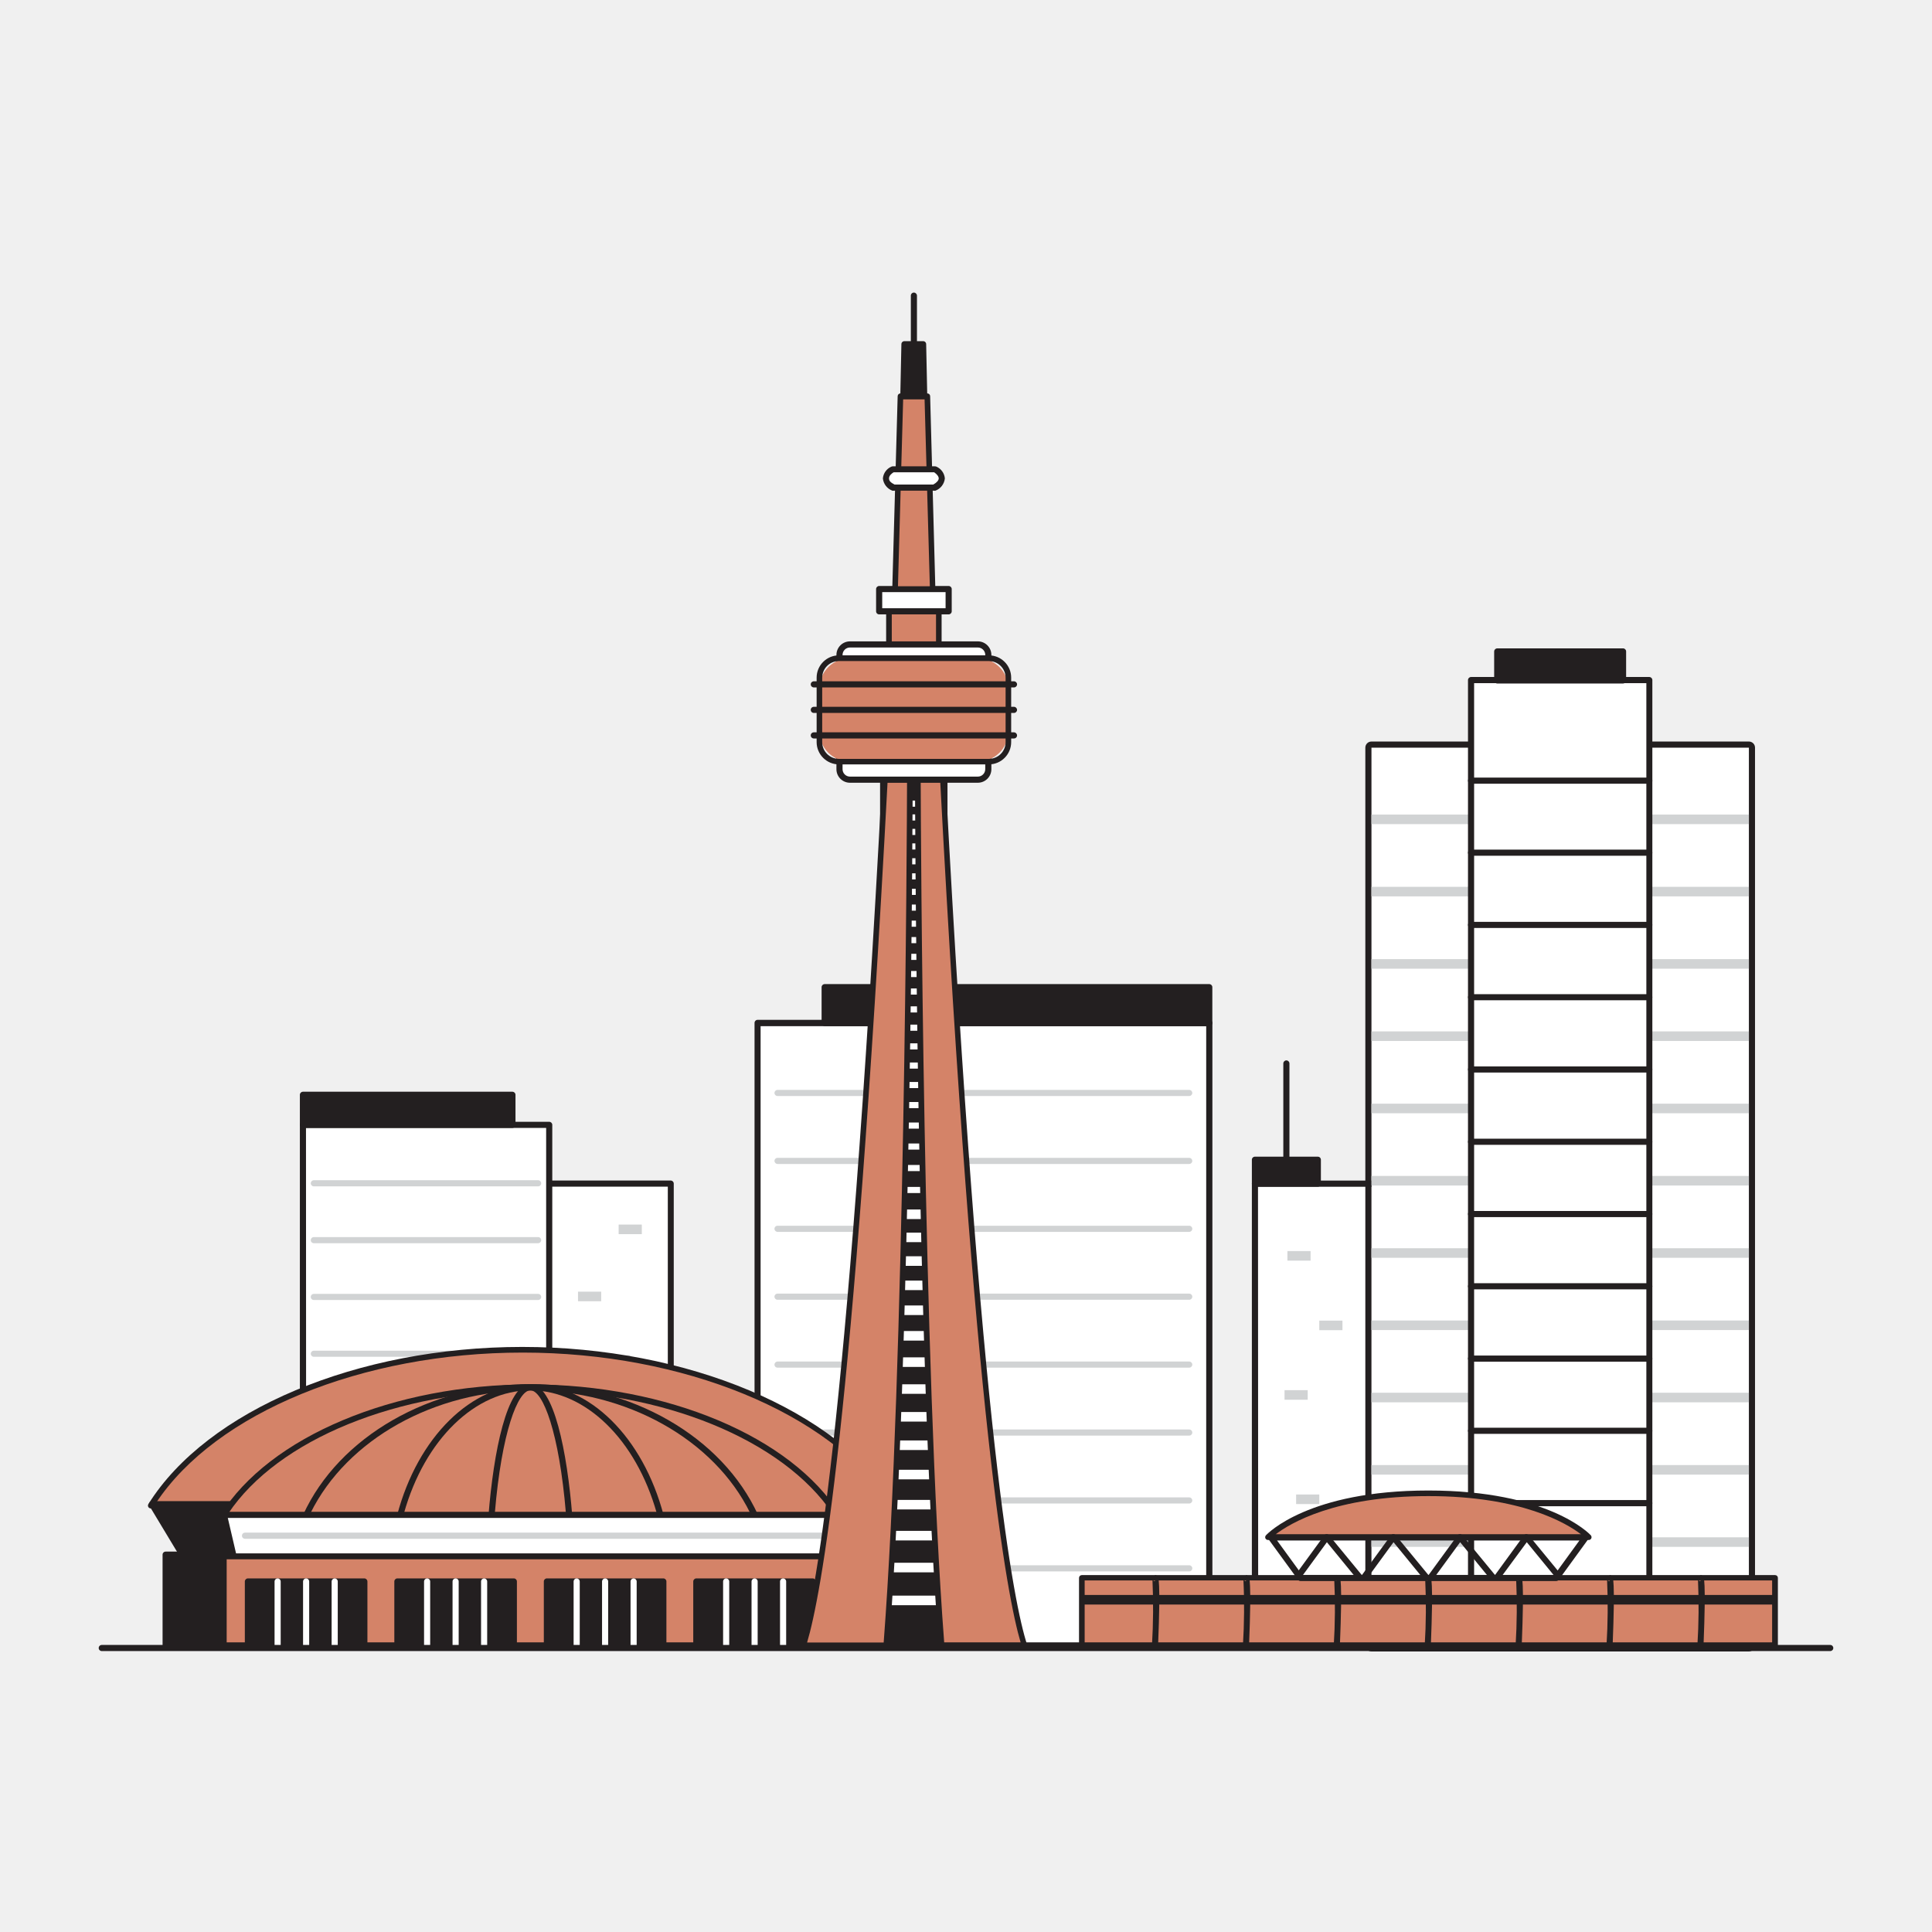
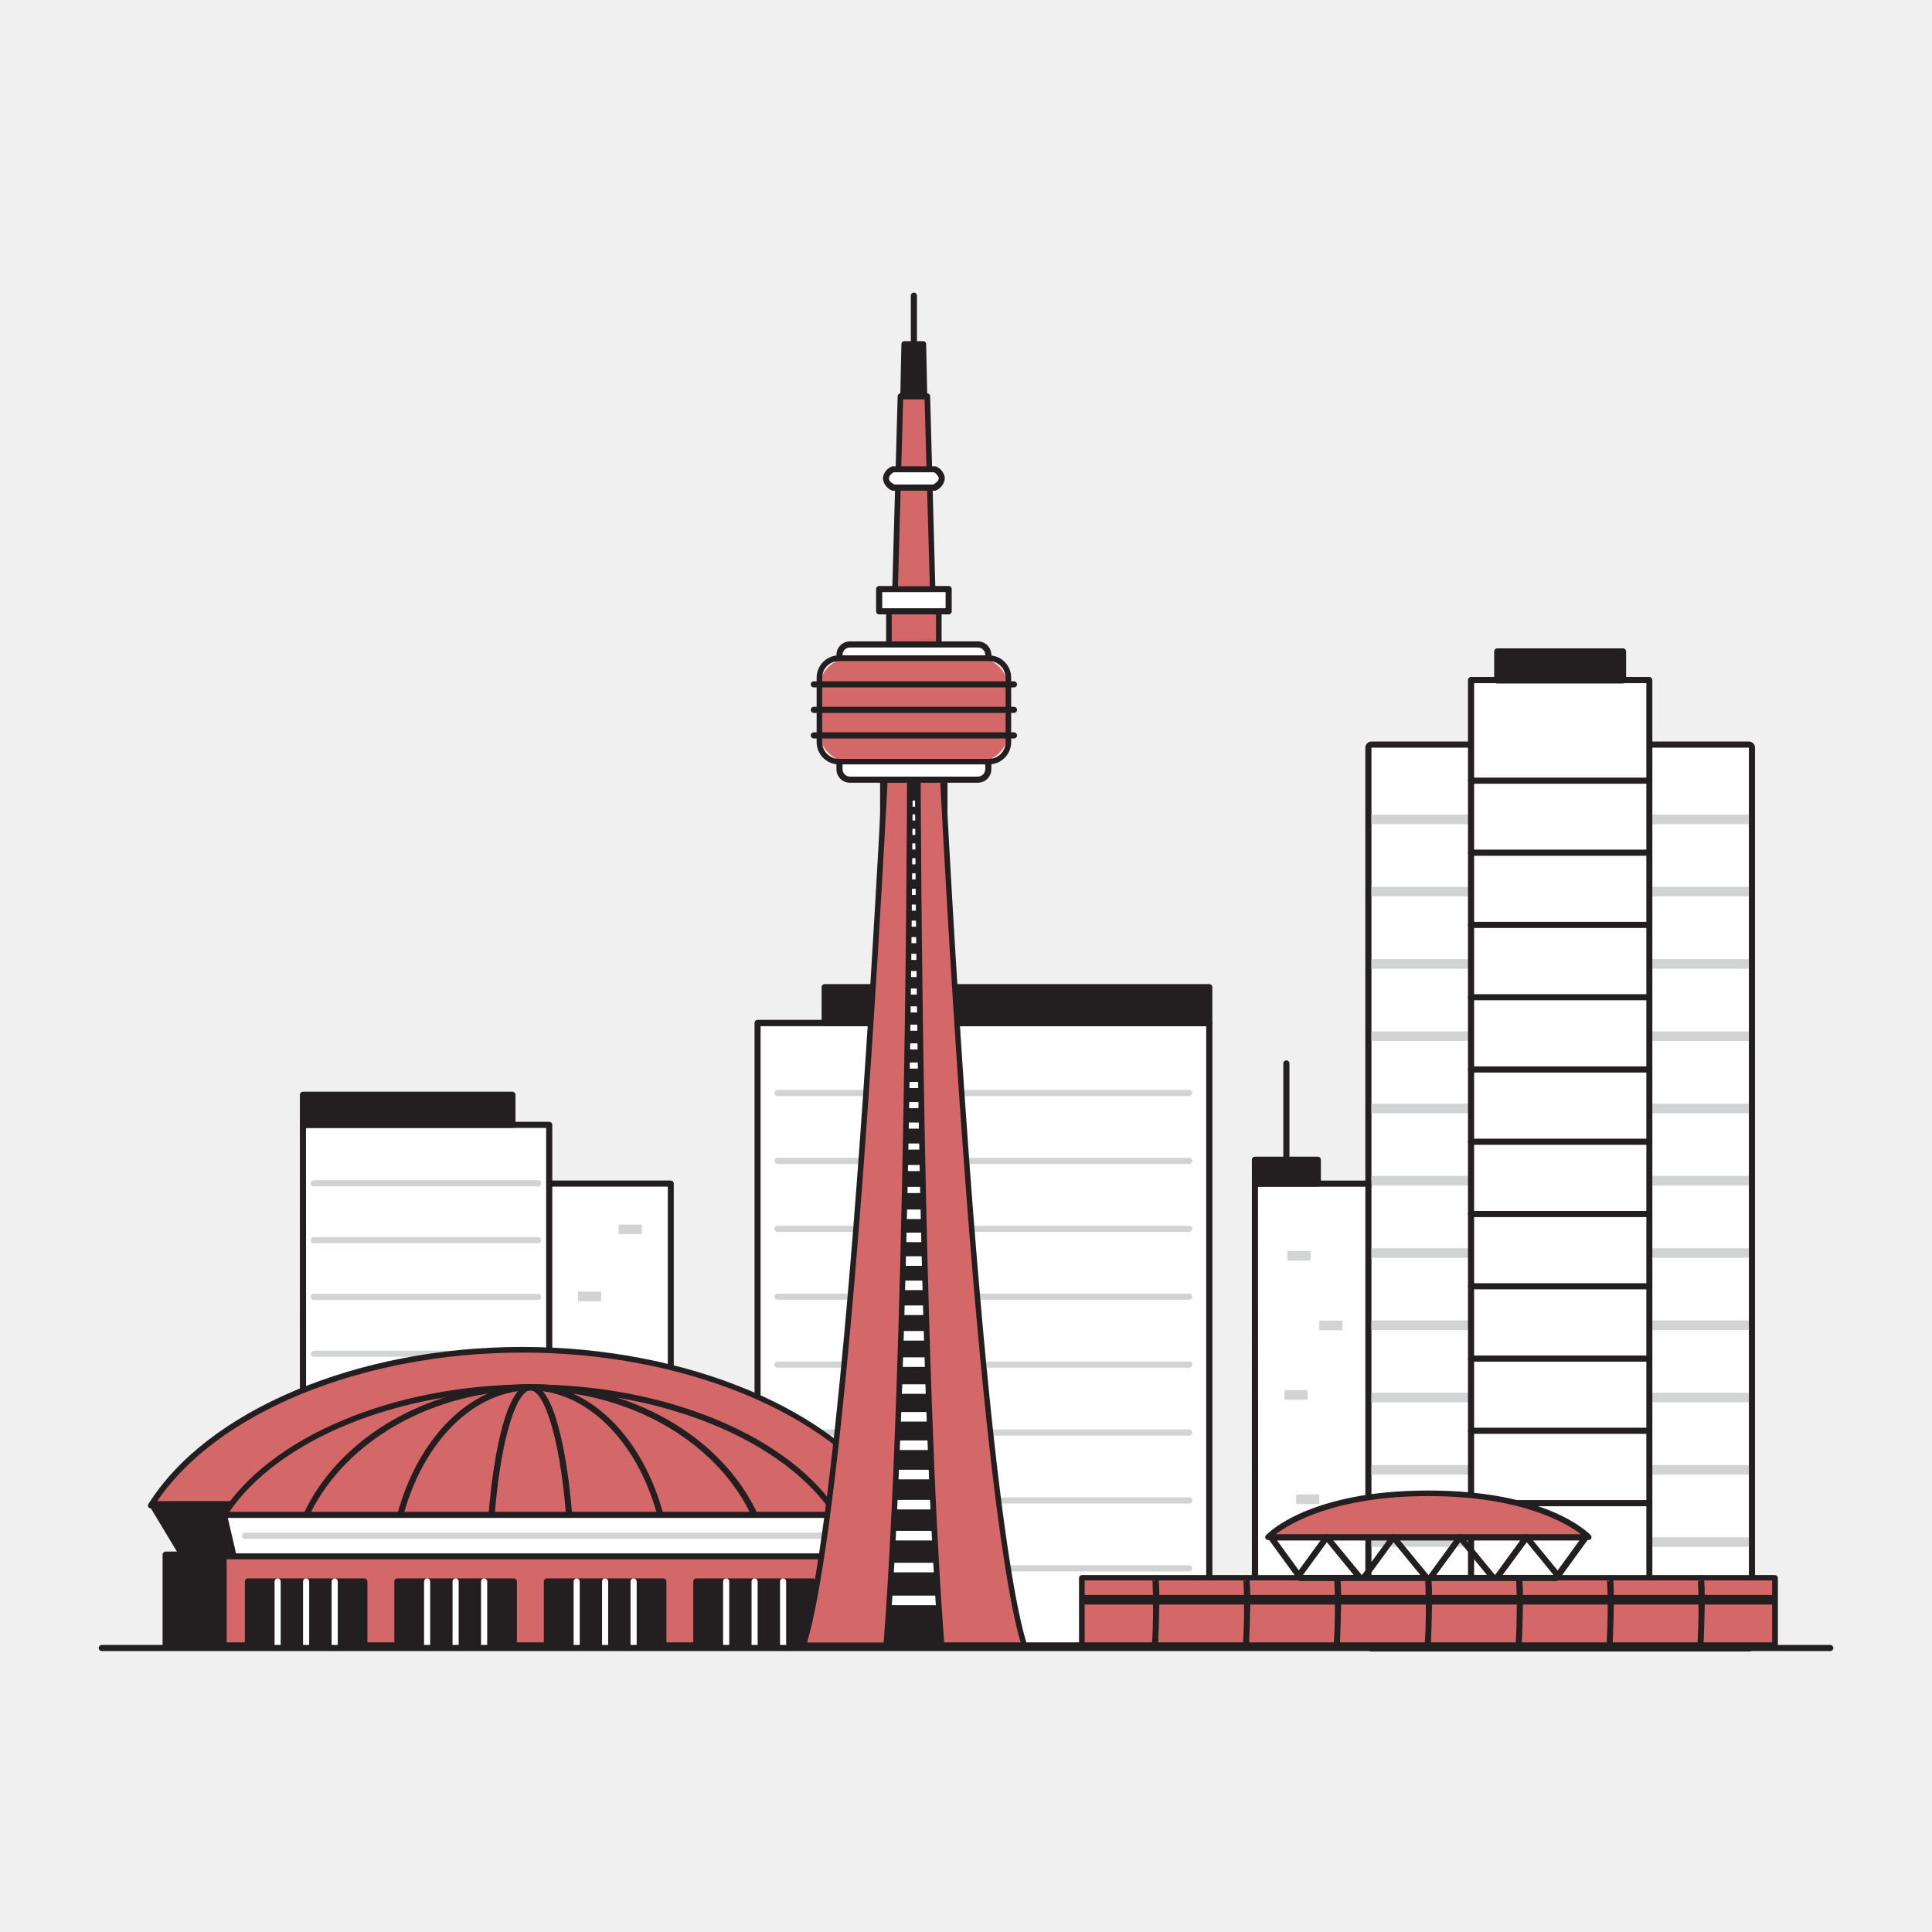
<svg xmlns="http://www.w3.org/2000/svg" width="202" height="202">
  <g fill="none" fill-rule="evenodd">
    <circle opacity=".203" transform="matrix(0 -1 -1 0 202 202)" cx="101" cy="101" r="101" />
    <g transform="translate(10 30)" fill-rule="nonzero">
      <path fill="#FFF" d="M116.43 142.025H69.2V76.97h47.23z" />
      <path d="M116.435 142.359H69.211a.32.32 0 01-.32-.32V76.95a.32.32 0 01.32-.321h47.23a.32.32 0 01.321.32v65.075a.322.322 0 01-.327.334zm-46.91-.642h46.59V77.291h-46.59v64.426z" fill="#231F20" />
      <path d="M114.34 84.594H71.294a.32.32 0 01-.32-.32.327.327 0 01.32-.32h43.046a.32.32 0 010 .64zM114.34 91.7H71.294a.327.327 0 01-.32-.321.32.32 0 01.32-.32h43.046a.32.32 0 010 .64zM114.34 98.798H71.294a.327.327 0 01-.32-.32.32.32 0 01.32-.321h43.046a.32.32 0 010 .641zM114.34 105.897H71.294a.32.32 0 010-.641h43.046a.32.32 0 010 .641zM114.34 112.996H71.294a.32.32 0 01-.32-.321.327.327 0 01.32-.32h43.046a.32.32 0 010 .64zM114.34 120.1H71.294a.327.327 0 01-.32-.32.32.32 0 01.32-.32h43.046a.32.32 0 010 .64zM114.34 127.2H71.294a.327.327 0 01-.32-.321.32.32 0 01.32-.32h43.046a.32.32 0 010 .64zM114.34 134.298H71.294a.32.32 0 010-.641h43.046a.32.32 0 010 .641z" fill="#D1D3D4" />
      <path fill="#231F20" d="M116.435 76.963H76.228v-3.758h40.207z" />
      <path d="M116.435 77.29H76.222a.327.327 0 01-.32-.32v-3.758a.32.32 0 01.32-.32h40.213a.32.32 0 01.32.32v3.739a.328.328 0 01-.32.34zm-39.892-.64h39.572v-3.117H76.543v3.116z" fill="#231F20" />
      <path fill="#FFF" d="M46.968 93.752h13.157v48.267H46.968z" />
      <path d="M60.124 142.359H46.968a.32.32 0 01-.32-.32V93.751a.327.327 0 01.32-.321h13.156a.32.32 0 01.32.32v48.268a.32.32 0 01-.32.34zm-12.817-.642h12.516V94.072H47.288l.02 47.645z" fill="#231F20" />
      <path fill="#FFF" d="M21.673 87.608h25.73v54.417h-25.73z" />
      <path d="M47.423 142.359h-25.75a.32.32 0 01-.32-.32v-54.43a.32.32 0 01.32-.321h25.75a.32.32 0 01.32.32v54.417a.322.322 0 01-.32.334zm-25.41-.642h25.09V87.93h-25.11l.02 53.788z" fill="#231F20" />
      <path d="M46.263 94.04H22.814a.32.32 0 010-.641h23.449a.32.32 0 010 .641zM46.263 99.985H22.814a.32.32 0 010-.642h23.449a.32.32 0 010 .642zM46.263 105.923H22.814a.32.32 0 010-.642h23.449a.32.32 0 010 .642zM46.263 111.86H22.814a.32.32 0 010-.64h23.449a.32.32 0 010 .64zM46.263 117.799H22.814a.32.32 0 010-.642h23.449a.32.32 0 010 .642zM46.263 123.762H22.814a.32.32 0 010-.64h23.449a.32.32 0 010 .64zM46.263 129.675H22.814a.32.32 0 010-.642h23.449a.32.32 0 010 .642zM46.263 135.613H22.814a.32.32 0 010-.642h23.449a.32.32 0 010 .642z" fill="#D1D3D4" />
      <path fill="#231F20" d="M21.673 84.466h21.904v3.142H21.673z" />
      <path d="M43.577 87.929H21.673a.32.32 0 01-.32-.32v-3.143a.32.32 0 01.32-.32h21.904a.32.32 0 01.32.32v3.142a.32.32 0 01-.32.321zm-21.583-.641h21.263v-2.501H21.994v2.5z" fill="#231F20" />
      <path fill="#D1D3D4" d="M54.683 98.035h2.422v1h-2.422zM50.435 105.05h2.422v1h-2.422zM53.459 111.713h2.422v1h-2.422z" />
-       <path d="M83.515 127.417c-5.954-9.522-21.11-16.294-38.867-16.294-17.758 0-32.908 6.772-38.88 16.294h77.747z" fill="#d48368" />
+       <path d="M83.515 127.417c-5.954-9.522-21.11-16.294-38.867-16.294-17.758 0-32.908 6.772-38.88 16.294h77.747z" fill="hsl(360, 56%, 62%)" />
      <path d="M83.515 127.712H5.768a.295.295 0 01-.257-.147.295.295 0 010-.301c6.146-9.83 21.866-16.436 39.092-16.436s32.971 6.605 39.091 16.436a.314.314 0 01-.18.448zm-77.196-.583h76.658c-6.236-9.42-21.54-15.71-38.33-15.71s-32.086 6.29-38.328 15.71z" fill="#231F20" />
      <path fill="#231F20" d="M82.182 132.535H9.062l-3.173-5.265h77.523z" />
      <path d="M82.182 132.855H9.062a.32.32 0 01-.276-.154l-3.172-5.264a.334.334 0 010-.327.314.314 0 01.275-.16h77.543a.314.314 0 01.314.391l-1.224 5.264a.32.32 0 01-.34.25zm-72.941-.64h72.685l1.076-4.624H6.46l2.781 4.623z" fill="#231F20" />
      <path fill="#231F20" d="M7.318 132.535h76.088v9.491H7.318z" />
      <path d="M83.406 142.359H7.318a.32.32 0 01-.32-.32v-9.491a.32.32 0 01.32-.321h76.088a.32.32 0 01.32.32v9.491a.32.32 0 01-.32.32zm-75.767-.642h75.447v-8.849H7.639v8.85z" fill="#231F20" />
-       <path d="M77.58 128.514c-4.921-7.875-17.45-13.466-32.125-13.466s-27.21 5.598-32.132 13.466h64.258z" fill="#d48368" />
+       <path d="M77.58 128.514c-4.921-7.875-17.45-13.466-32.125-13.466s-27.21 5.598-32.132 13.466h64.258z" fill="hsl(360, 56%, 62%)" />
      <path d="M77.58 128.803H13.324a.289.289 0 01-.25-.443c5.089-8.144 18.104-13.614 32.382-13.614 14.278 0 27.287 5.47 32.376 13.614a.295.295 0 01-.25.443zm-63.719-.552h63.181c-5.178-7.695-17.77-12.883-31.587-12.883-13.816 0-26.415 5.124-31.594 12.883z" fill="#231F20" />
      <path d="M68.942 128.835h-46.98a.333.333 0 01-.27-.148.327.327 0 010-.308c3.737-8.17 13.292-13.658 23.782-13.658 10.491 0 20.04 5.489 23.776 13.658a.327.327 0 010 .308.333.333 0 01-.308.148zm-46.474-.642h45.968c-3.775-7.695-12.939-12.825-22.98-12.825-10.043 0-19.181 5.13-22.988 12.825z" fill="#231F20" />
      <path d="M59.08 128.835H31.824a.333.333 0 01-.256-.129.32.32 0 01-.051-.275c2.172-8.202 7.773-13.71 13.938-13.71 6.165 0 11.76 5.508 13.932 13.71a.32.32 0 01-.051.275.333.333 0 01-.256.129zm-26.84-.642h26.423c-2.173-7.695-7.447-12.825-13.208-12.825s-11.042 5.13-13.214 12.825z" fill="#231F20" />
      <path d="M49.512 128.835h-8.12a.333.333 0 01-.237-.103.34.34 0 01-.083-.244c.525-6.656 1.922-13.767 4.383-13.767 2.461 0 3.845 7.111 4.377 13.767a.34.34 0 01-.083.244.333.333 0 01-.237.103zm-7.774-.642h7.428c-.705-8.426-2.39-12.825-3.71-12.825-1.321 0-3.013 4.4-3.718 12.825z" fill="#231F20" />
      <path fill="#FFF" d="M76.478 132.74H14.425l-1.012-4.354H77.49z" />
      <path d="M76.478 133.06H14.425a.32.32 0 01-.314-.25l-1.012-4.347a.327.327 0 01.064-.276.308.308 0 01.25-.122h64.084c.1 0 .194.044.257.122.06.078.08.18.057.276L76.8 132.81a.32.32 0 01-.32.25zm-61.796-.64h61.52l.866-3.714H13.817l.865 3.713z" fill="#231F20" />
-       <path fill="#d48368" d="M13.413 132.74h64.085v9.285H13.413z" />
+       <path fill="hsl(360, 56%, 62%)" d="M13.413 132.74h64.085v9.285H13.413z" />
      <path d="M77.491 142.32H13.406a.295.295 0 01-.294-.295v-9.285c0-.163.132-.295.294-.295h64.085c.163 0 .295.132.295.295v9.285a.295.295 0 01-.295.295zm-63.79-.603h63.502v-8.682H13.7v8.682z" fill="#231F20" />
      <path d="M77.08 130.887H15.618a.32.32 0 010-.642h61.464a.32.32 0 010 .642z" fill="#D1D3D4" />
      <path fill="#231F20" d="M15.912 135.35h12.176v6.675H15.912z" />
      <path d="M28.095 142.359H15.919a.32.32 0 01-.32-.32v-6.69a.327.327 0 01.32-.32h12.176a.327.327 0 01.32.32v6.676a.32.32 0 01-.32.334zm-11.862-.642h11.535v-6.034H16.233v6.034z" fill="#231F20" />
      <path d="M19.027 142.359a.32.32 0 01-.32-.32v-6.69a.32.32 0 11.64 0v6.676a.32.32 0 01-.32.334zM22.007 142.359a.32.32 0 01-.32-.32v-6.69a.32.32 0 01.32-.32.327.327 0 01.32.32v6.676a.32.32 0 01-.32.334zM24.993 142.359a.32.32 0 01-.32-.32v-6.69a.327.327 0 01.32-.32.32.32 0 01.32.32v6.676a.32.32 0 01-.32.334z" fill="#FFF" />
      <path fill="#231F20" d="M31.549 135.35h12.176v6.675H31.549z" />
      <path d="M43.725 142.359H31.549a.32.32 0 01-.32-.32v-6.69a.32.32 0 01.32-.32h12.176a.32.32 0 01.32.32v6.676a.32.32 0 01-.32.334zm-11.856-.642h11.535v-6.034H31.87v6.034z" fill="#231F20" />
      <path d="M34.657 142.359a.32.32 0 01-.32-.32v-6.69a.327.327 0 01.32-.32.32.32 0 01.32.32v6.676a.32.32 0 01-.32.334zM37.637 142.359a.32.32 0 01-.32-.32v-6.69a.32.32 0 11.64 0v6.676a.32.32 0 01-.32.334zM40.617 142.359a.32.32 0 01-.32-.32v-6.69a.32.32 0 01.32-.32.327.327 0 01.32.32v6.676a.32.32 0 01-.32.334z" fill="#FFF" />
      <path fill="#231F20" d="M47.179 135.35h12.176v6.675H47.179z" />
      <path d="M59.355 142.359H47.18a.32.32 0 01-.32-.32v-6.69a.32.32 0 01.32-.32h12.176a.32.32 0 01.32.32v6.676a.32.32 0 01-.32.334zm-11.856-.642h11.536v-6.034H47.499v6.034z" fill="#231F20" />
      <path d="M50.294 142.359a.32.32 0 01-.32-.32v-6.69a.32.32 0 01.32-.32.327.327 0 01.32.32v6.676a.32.32 0 01-.32.334zM53.267 142.359a.32.32 0 01-.32-.32v-6.69a.327.327 0 01.32-.32.32.32 0 01.32.32v6.676a.32.32 0 01-.32.334zM56.247 142.359a.32.32 0 01-.32-.32v-6.69a.32.32 0 01.32-.32.327.327 0 01.32.32v6.676a.32.32 0 01-.32.334z" fill="#FFF" />
      <path fill="#231F20" d="M62.809 135.35h12.176v6.675H62.809z" />
      <path d="M74.979 142.359H62.803a.32.32 0 01-.32-.32v-6.69a.327.327 0 01.32-.32h12.176a.327.327 0 01.32.32v6.676a.32.32 0 01-.32.334zm-11.862-.642h11.535v-6.034H63.117v6.034z" fill="#231F20" />
      <path d="M65.924 142.359a.32.32 0 01-.32-.32v-6.69a.32.32 0 01.32-.32.327.327 0 01.32.32v6.676a.32.32 0 01-.32.334zM68.897 142.359a.32.32 0 01-.32-.32v-6.69a.327.327 0 01.32-.32.32.32 0 01.32.32v6.676a.32.32 0 01-.32.334zM71.877 142.359a.32.32 0 01-.32-.32v-6.69a.32.32 0 11.64 0v6.676a.32.32 0 01-.32.334z" fill="#FFF" />
      <path d="M85.553 6.836a.32.32 0 01-.32-.32V.91a.32.32 0 01.32-.321.327.327 0 01.32.32v5.605a.327.327 0 01-.32.32z" fill="#231F20" />
-       <path fill="#d48368" d="M82.945 33.916h5.216v3.61h-5.216z" />
+       <path fill="hsl(360, 56%, 62%)" d="M82.945 33.916h5.216v3.61h-5.216z" />
      <path d="M88.161 37.834h-5.216a.301.301 0 01-.295-.295v-3.623a.295.295 0 01.295-.289h5.216c.16 0 .288.13.288.289v3.61a.295.295 0 01-.288.308zm-4.922-.59h4.627v-3.033H83.24v3.033z" fill="#231F20" />
      <path fill="#FFF" d="M81.919 31.588h7.267v2.334h-7.267z" />
      <path d="M89.186 34.237H81.92a.32.32 0 01-.32-.321v-2.328a.32.32 0 01.32-.32h7.267a.32.32 0 01.32.32v2.328a.32.32 0 01-.32.32zm-6.946-.642h6.626V31.91H82.24v1.686z" fill="#231F20" />
-       <path fill="#d48368" d="M84.15 11.427h2.806l.564 20.161h-3.935z" />
+       <path fill="hsl(360, 56%, 62%)" d="M84.15 11.427h2.806l.564 20.161h-3.935z" />
      <path d="M87.52 31.877h-3.935a.275.275 0 01-.211-.084.295.295 0 01-.083-.211l.564-20.161a.295.295 0 01.294-.289h2.807c.16 0 .292.128.295.289l.545 20.16a.327.327 0 01-.084.212.295.295 0 01-.192.084zm-3.633-.584h3.332l-.551-19.57H84.43l-.544 19.57z" fill="#231F20" />
      <path d="M88.469 19.988c0 .385-.308.737-.814.994h-4.21c-.507-.257-.814-.61-.814-.994.05-.421.325-.782.717-.943h4.448c.373.175.629.533.673.943z" fill="#FFF" />
      <path d="M87.655 21.303h-4.21a.269.269 0 01-.142 0 1.532 1.532 0 01-.993-1.283 1.481 1.481 0 01.878-1.225.327.327 0 01.16-.038h4.41a.327.327 0 01.16.038c.49.22.825.689.871 1.225a1.532 1.532 0 01-.987 1.283.295.295 0 01-.147 0zm-4.127-.642h4.05c.365-.199.57-.442.57-.641s-.173-.43-.474-.641h-4.242c-.205.128-.481.346-.481.641 0 .295.211.442.577.641zM84.566 5.99h1.974l.115 5.437h-2.204z" fill="#231F20" />
      <path d="M86.655 11.748h-2.204a.327.327 0 01-.231-.096.32.32 0 01-.09-.231l.115-5.438a.314.314 0 01.32-.314h1.95a.314.314 0 01.32.314l.115 5.438a.346.346 0 01-.09.23.352.352 0 01-.205.097zm-1.878-.641h1.551l-.102-4.797H84.88l-.103 4.797z" fill="#231F20" />
      <path d="M78.862 37.379h13.375c.605 0 1.096.49 1.096 1.096v1.77h-15.56v-1.77c0-.603.487-1.093 1.09-1.096z" fill="#FFF" />
      <path d="M93.333 40.566h-15.56a.32.32 0 01-.32-.32v-1.77c0-.78.63-1.414 1.41-1.418h13.374c.782 0 1.416.635 1.416 1.417v1.77a.32.32 0 01-.32.32zm-15.24-.641h14.92v-1.45a.776.776 0 00-.776-.776H78.862a.776.776 0 00-.769.776v1.45zM82.361 51.518h6.383v90.507h-6.383z" fill="#231F20" />
      <path d="M88.744 142.359h-6.408a.32.32 0 01-.32-.32v-90.52a.32.32 0 01.32-.321h6.408a.327.327 0 01.32.32v90.507a.32.32 0 01-.32.334zm-6.075-.642h5.768V51.84h-5.768v89.878z" fill="#231F20" />
      <path d="M87.885 54.346h-4.671a.32.32 0 01-.32-.32.327.327 0 01.32-.32h4.671a.32.32 0 010 .64zM87.911 55.79h-4.716a.32.32 0 010-.642h4.716a.32.32 0 010 .641zM87.93 57.303H83.17a.327.327 0 01-.32-.321.32.32 0 01.32-.32h4.761a.32.32 0 010 .64zM87.956 58.822H83.15a.32.32 0 010-.64h4.806a.32.32 0 010 .64zM87.982 60.374h-4.858a.32.32 0 010-.641h4.858a.32.32 0 010 .641zM88.007 61.952h-4.909a.32.32 0 010-.642h4.91a.327.327 0 01.32.321.32.32 0 01-.32.32zM88.033 63.568h-4.96a.32.32 0 010-.642h4.96a.32.32 0 010 .642zM88.059 65.216h-5.012a.32.32 0 010-.642h5.012a.32.32 0 010 .642zM88.084 66.896h-5.063a.32.32 0 010-.641h5.063a.327.327 0 01.32.32.32.32 0 01-.32.32zM88.11 68.614h-5.127a.32.32 0 010-.64h5.127a.32.32 0 010 .64zM88.135 70.365H82.97a.32.32 0 010-.641h5.165a.32.32 0 010 .641zM88.161 72.16h-5.223a.327.327 0 01-.32-.32.32.32 0 01.32-.32h5.223a.32.32 0 010 .64zM88.193 73.988h-5.28a.32.32 0 010-.641h5.28a.327.327 0 01.32.32.32.32 0 01-.32.321zM88.219 75.86H82.88a.327.327 0 01-.32-.32.32.32 0 01.32-.32h5.339a.32.32 0 010 .64zM88.25 77.771h-5.395a.32.32 0 010-.64h5.396a.32.32 0 010 .64zM88.283 79.727h-5.46a.32.32 0 010-.64h5.46a.32.32 0 01.32.32.327.327 0 01-.32.32zM88.315 81.728H82.79a.32.32 0 010-.641h5.524a.32.32 0 01.32.32.327.327 0 01-.32.321zM88.34 83.767H82.76a.32.32 0 01-.32-.32.327.327 0 01.32-.321h5.581a.32.32 0 010 .641zM88.379 85.864h-5.652a.32.32 0 010-.641h5.652a.32.32 0 01.32.32.327.327 0 01-.32.321zM88.437 88.006h-5.768a.32.32 0 010-.641h5.768a.32.32 0 01.32.32.327.327 0 01-.32.32zM88.437 90.199h-5.768a.32.32 0 010-.641h5.768a.32.32 0 010 .641zM88.475 92.443h-5.85a.327.327 0 01-.321-.32.32.32 0 01.32-.32h5.851a.32.32 0 010 .64zM88.514 94.74h-5.922a.32.32 0 010-.642h5.922a.32.32 0 010 .641zM82.554 96.458h5.998v1h-5.998zM82.515 98.875h6.075v1h-6.075zM82.477 101.35h6.146v1h-6.146zM82.438 103.89h6.229v1h-6.229zM82.4 106.493h6.306v1H82.4zM82.355 109.167h6.389v1h-6.389zM82.317 111.918h6.479v1h-6.479zM82.272 114.733h6.562v1h-6.562zM82.227 117.632h6.652v1h-6.652zM82.182 120.607h6.748v1h-6.748zM82.131 123.673h6.838v1h-6.838zM82.079 126.821h6.94v1h-6.94zM82.035 130.059h7.036v1h-7.036zM81.983 133.394h7.139v1h-7.139zM81.926 136.831h7.248v1h-7.248z" fill="#FFF" />
-       <path d="M82.669 142.025c2.346-30.222 2.474-90.507 2.474-90.507h-2.615c-3.698 69.73-7.248 86.57-8.523 90.507h8.664z" fill="#d48368" />
+       <path d="M82.669 142.025c2.346-30.222 2.474-90.507 2.474-90.507h-2.615c-3.698 69.73-7.248 86.57-8.523 90.507h8.664z" fill="hsl(360, 56%, 62%)" />
      <path d="M82.669 142.32h-8.677a.301.301 0 01-.237-.122.295.295 0 01-.039-.262c1.333-4.137 4.839-21.232 8.51-90.418a.295.295 0 01.29-.282h2.614c.08 0 .155.033.211.09a.308.308 0 01.084.205c0 .603-.16 60.637-2.48 90.526a.295.295 0 01-.276.263zm-8.267-.59h7.991c2.199-28.869 2.43-85.3 2.442-89.917h-2.038c-3.57 67.089-6.985 85.14-8.408 89.904l.013.013z" fill="#231F20" />
-       <path d="M97.107 142.025c-1.281-3.943-4.825-20.776-8.523-90.507h-2.615s.135 60.279 2.48 90.507h8.658z" fill="#d48368" />
+       <path d="M97.107 142.025c-1.281-3.943-4.825-20.776-8.523-90.507h-2.615s.135 60.279 2.48 90.507h8.658z" fill="hsl(360, 56%, 62%)" />
      <path d="M97.107 142.32h-8.67a.289.289 0 01-.289-.275c-2.326-29.89-2.48-89.924-2.48-90.527a.308.308 0 01.083-.205.288.288 0 01.206-.09h2.614c.158 0 .288.125.295.283 3.672 69.198 7.171 86.293 8.51 90.417a.295.295 0 01-.044.263.282.282 0 01-.225.134zm-8.388-.603h7.99c-1.415-4.777-4.837-22.828-8.4-89.916h-2.045c.013 4.63.25 61.06 2.455 89.916z" fill="#231F20" />
      <path d="M77.773 48.652h15.56v1.77c0 .606-.491 1.096-1.096 1.096H78.862c-.605 0-1.095-.49-1.095-1.096v-1.77h.006z" fill="#FFF" />
      <path d="M92.237 51.84H78.862a1.417 1.417 0 01-1.41-1.418v-1.77a.32.32 0 01.321-.32h15.56a.32.32 0 01.32.32v1.77c0 .783-.634 1.417-1.416 1.417zm-14.144-2.867v1.449c0 .426.344.772.77.776h13.374a.776.776 0 00.775-.776v-1.45H78.093z" fill="#231F20" />
-       <rect fill="#d48368" x="75.671" y="38.815" width="19.757" height="10.818" rx="3.18" />
+       <rect fill="hsl(360, 56%, 62%)" x="75.671" y="38.815" width="19.757" height="10.818" rx="3.18" />
      <path d="M93.39 49.922H77.715a2.333 2.333 0 01-2.332-2.334v-6.734a2.333 2.333 0 012.332-2.334H93.39a2.333 2.333 0 012.333 2.334v6.734a2.333 2.333 0 01-2.333 2.334zM77.715 39.117a1.743 1.743 0 00-1.75 1.744v6.733c0 .967.784 1.75 1.75 1.75H93.39a1.75 1.75 0 001.75-1.75v-6.74a1.75 1.75 0 00-1.75-1.737H77.715z" fill="#231F20" />
      <path d="M96.018 41.874h-20.93a.32.32 0 010-.641h20.93a.32.32 0 010 .641zM96.018 44.542h-20.93a.32.32 0 010-.642h20.93a.327.327 0 01.32.321.32.32 0 01-.32.32zM96.018 47.21h-20.93a.32.32 0 010-.642h20.93a.327.327 0 01.32.32.32.32 0 01-.32.321zM124.497 92.559a.32.32 0 01-.32-.32v-11.05a.32.32 0 11.64 0v11.05a.32.32 0 01-.32.32z" fill="#231F20" />
      <path fill="#FFF" d="M121.209 93.758h13.157v48.267h-13.157z" />
      <path d="M134.366 142.359h-13.157a.32.32 0 01-.32-.32V93.757a.32.32 0 01.32-.32h13.157a.32.32 0 01.32.32v48.267a.32.32 0 01-.32.334zm-12.817-.642h12.516V94.08H121.53l.02 47.638z" fill="#231F20" />
      <path fill="#231F20" d="M121.209 91.257h6.575v2.501h-6.575z" />
      <path d="M127.785 94.079h-6.576a.32.32 0 01-.32-.321v-2.5a.32.32 0 01.32-.322h6.576a.32.32 0 01.32.321v2.501a.32.32 0 01-.32.32zm-6.255-.642h5.934v-1.86h-5.934v1.86z" fill="#231F20" />
      <path fill="#FFF" d="M133.392 48.171h39.463v93.854h-39.463z" />
      <path d="M172.855 48.171v93.854h-39.463V48.171h39.463m0-.641h-39.463a.641.641 0 00-.64.641v93.854c0 .354.286.642.64.642h39.463c.354 0 .641-.288.641-.642V48.171a.641.641 0 00-.64-.641z" fill="#231F20" />
      <path fill="#D1D3D4" d="M133.392 55.167h39.463v1h-39.463zM133.392 62.721h39.463v1h-39.463zM133.392 70.282h39.463v1h-39.463zM133.392 77.836h39.463v1h-39.463zM133.392 85.396h39.463v1h-39.463zM133.392 92.95h39.463v1h-39.463zM133.392 100.51h39.463v1h-39.463zM133.392 108.064h39.463v1h-39.463zM133.392 115.618h39.463v1h-39.463zM133.392 123.179h39.463v1h-39.463zM133.392 130.733h39.463v1h-39.463z" />
      <path fill="#FFF" d="M143.806 41.104h18.636v100.921h-18.636z" />
      <path d="M162.441 142.359h-18.635a.32.32 0 01-.32-.32V41.103a.32.32 0 01.32-.32h18.635a.32.32 0 01.32.32v100.921a.32.32 0 01-.32.334zm-18.315-.642h18.008V41.425h-18.008v100.292z" fill="#231F20" />
      <path d="M162.441 51.942h-18.635a.32.32 0 010-.642h18.635a.32.32 0 010 .642zM162.441 59.47h-18.635a.32.32 0 010-.641h18.635a.32.32 0 010 .641zM162.441 67.024h-18.635a.32.32 0 010-.641h18.635a.32.32 0 010 .641zM162.441 74.584h-18.635a.32.32 0 010-.64h18.635a.32.32 0 010 .64zM162.441 82.138h-18.635a.32.32 0 010-.64h18.635a.32.32 0 010 .64zM162.441 89.699h-18.635a.32.32 0 010-.641h18.635a.32.32 0 010 .64zM162.441 97.253h-18.635a.32.32 0 010-.641h18.635a.32.32 0 010 .64zM162.441 104.807h-18.635a.32.32 0 010-.641h18.635a.32.32 0 010 .64zM162.441 112.367h-18.635a.32.32 0 010-.641h18.635a.32.32 0 010 .641zM162.441 119.915h-18.635a.32.32 0 010-.641h18.635a.32.32 0 010 .64zM162.441 127.482h-18.635a.32.32 0 010-.642h18.635a.32.32 0 010 .642zM146.542 38.11h13.157v3.027h-13.157z" fill="#231F20" />
      <path d="M159.699 41.464h-13.157a.327.327 0 01-.32-.321V38.11a.327.327 0 01.32-.32h13.157a.32.32 0 01.32.32v3.033a.32.32 0 01-.32.32zm-12.817-.642h12.496V38.43h-12.516l.02 2.392z" fill="#231F20" />
      <path fill="#D1D3D4" d="M124.606 100.805h2.422v1h-2.422zM127.938 108.077h2.422v1h-2.422zM124.305 115.349h2.422v1h-2.422zM125.516 126.257h2.422v1h-2.422z" />
-       <path fill="#d48368" d="M103.112 134.959h72.46v7.067h-72.46z" />
+       <path fill="hsl(360, 56%, 62%)" d="M103.112 134.959h72.46v7.067h-72.46z" />
      <path d="M175.592 142.32h-72.48a.301.301 0 01-.295-.295v-7.054a.295.295 0 01.295-.288h72.48a.289.289 0 01.294.288v7.054a.295.295 0 01-.294.295zm-72.185-.603h71.877v-6.476h-71.877v6.476z" fill="#231F20" />
-       <path d="M122.574 130.72s4.256-4.591 16.771-4.591c12.516 0 16.765 4.591 16.765 4.591h-33.536z" fill="#d48368" />
+       <path d="M122.574 130.72s4.256-4.591 16.771-4.591c12.516 0 16.765 4.591 16.765 4.591h-33.536z" fill="hsl(360, 56%, 62%)" />
      <path d="M156.11 131.015h-33.536a.308.308 0 01-.269-.173.295.295 0 01.058-.32c.173-.193 4.486-4.682 16.982-4.682 12.497 0 16.803 4.489 16.983 4.681a.308.308 0 01.051.32.295.295 0 01-.27.174zm-32.747-.584h31.959c-1.526-1.167-6.236-4.007-15.977-4.007-9.74 0-14.457 2.84-15.982 4.007z" fill="#231F20" />
      <path d="M152.707 135.305h-26.73a.308.308 0 01-.256-.128l-3.089-4.239a.327.327 0 01.263-.513h32.894a.327.327 0 01.263.513l-3.082 4.239a.327.327 0 01-.263.128zm-26.563-.641h26.377l2.615-3.598h-31.613l2.62 3.598z" fill="#231F20" />
      <path d="M131.937 135.164l-3.204-3.918-2.852 3.905-.519-.378 3.095-4.239a.32.32 0 01.25-.135.359.359 0 01.257.122l3.486 4.239-.513.404z" fill="#231F20" />
      <path d="M138.903 135.164l-3.204-3.918-2.852 3.905-.519-.378 3.095-4.239a.32.32 0 01.25-.135.352.352 0 01.257.122l3.486 4.239-.513.404z" fill="#231F20" />
      <path d="M145.87 135.164l-3.205-3.918-2.852 3.905-.519-.378 3.095-4.239a.32.32 0 01.25-.135.34.34 0 01.257.122l3.486 4.239-.513.404z" fill="#231F20" />
      <path d="M152.835 135.164l-3.204-3.918-2.877 3.905-.513-.378 3.089-4.239c.058-.08.15-.13.25-.135a.352.352 0 01.256.122l3.486 4.239-.487.404zM111.084 142.038h-.64c.138-2.297.156-4.6.05-6.9.048.102.15.167.263.167v-.641l.25.109c.11.083.353.34.077 7.265zM120.594 142.038h-.64c.142-2.297.16-4.6.05-6.9.05.103.155.168.27.167v-.641l.243.109c.103.083.353.34.077 7.265zM130.092 142.038h-.641c.142-2.297.16-4.6.051-6.9.05.103.155.168.27.167v-.641l.243.109c.115.083.359.34.077 7.265zM139.602 142.038h-.641c.143-2.297.16-4.6.051-6.9.05.103.155.168.27.167v-.641l.243.109c.109.083.352.34.077 7.265z" fill="#231F20" />
      <path d="M149.105 142.038h-.64c.14-2.297.159-4.6.057-6.9.045.105.15.17.263.167v-.641l.25.109c.102.083.346.34.07 7.265zM158.61 142.038h-.642c.144-2.297.163-4.6.058-6.9.045.105.15.17.263.167v-.641l.25.109c.102.083.346.34.07 7.265zM168.113 142.038h-.641c.143-2.297.163-4.6.058-6.9.047.102.15.167.262.167v-.641l.25.109c.103.083.346.34.07 7.265z" fill="#231F20" />
      <path fill="#231F20" d="M103.112 136.761h72.46v1h-72.46zM181.36 142.628H.64a.32.32 0 010-.641h180.72a.32.32 0 010 .641z" />
    </g>
  </g>
</svg>
